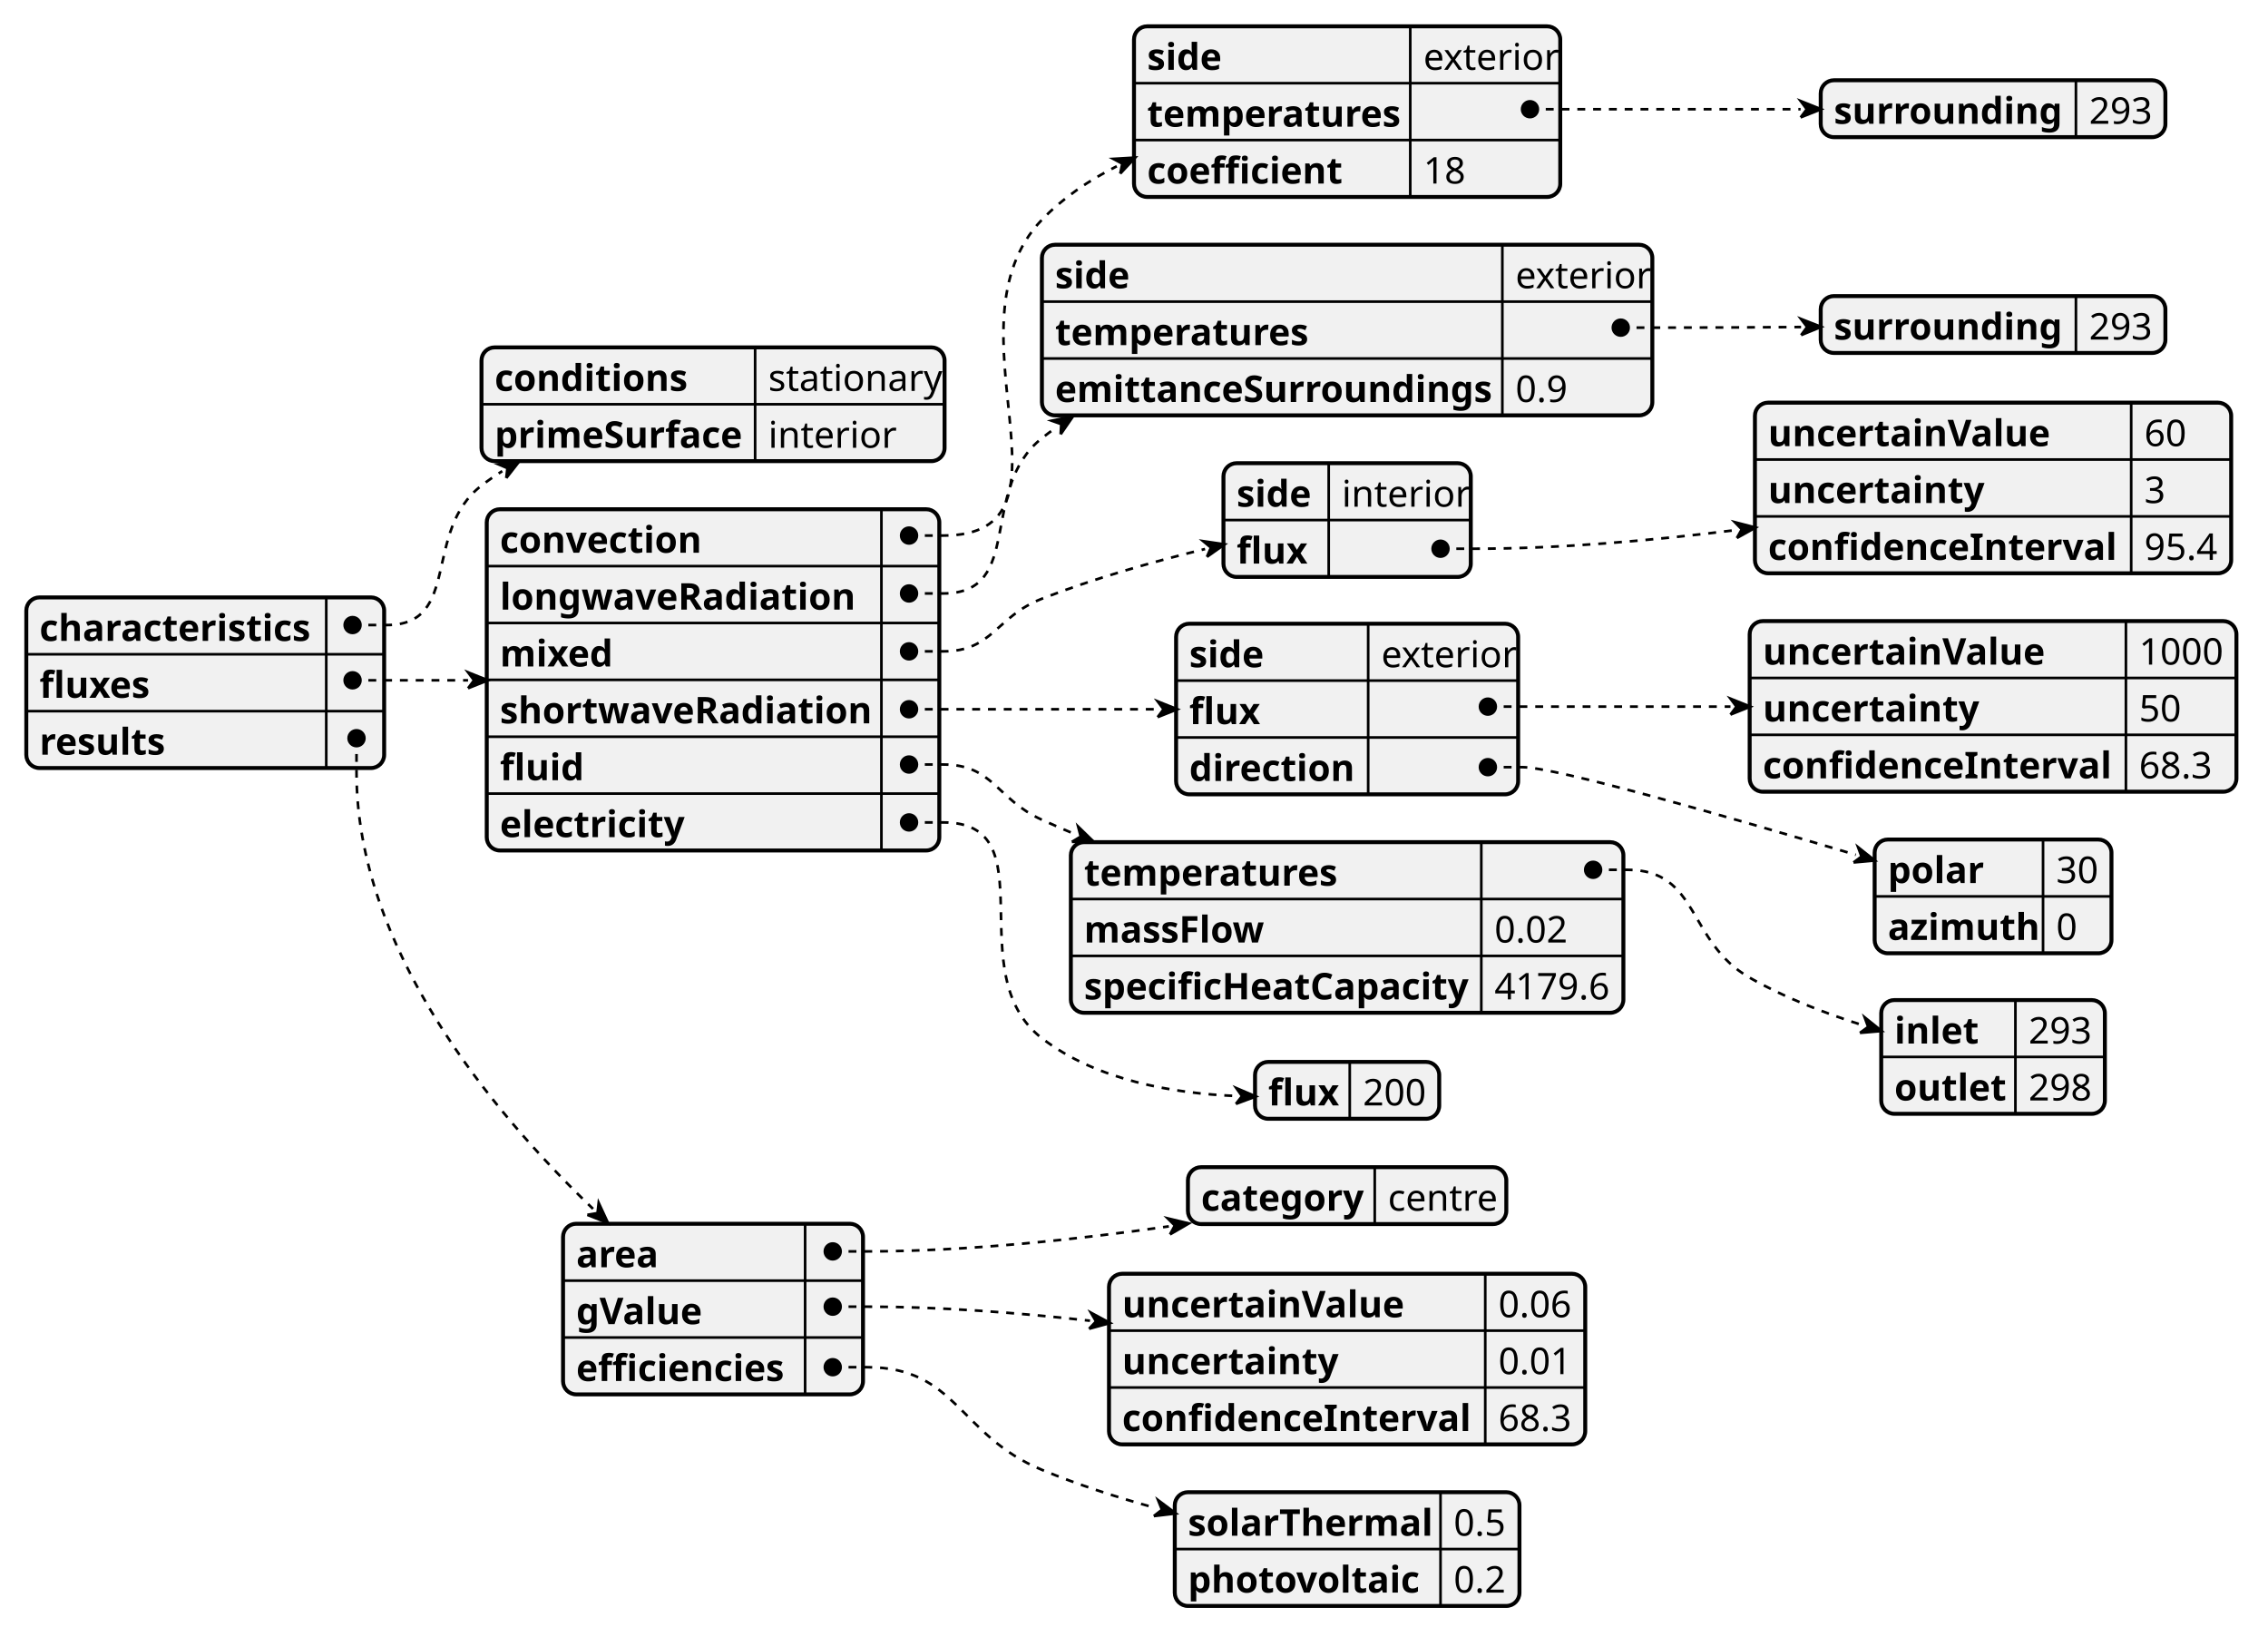
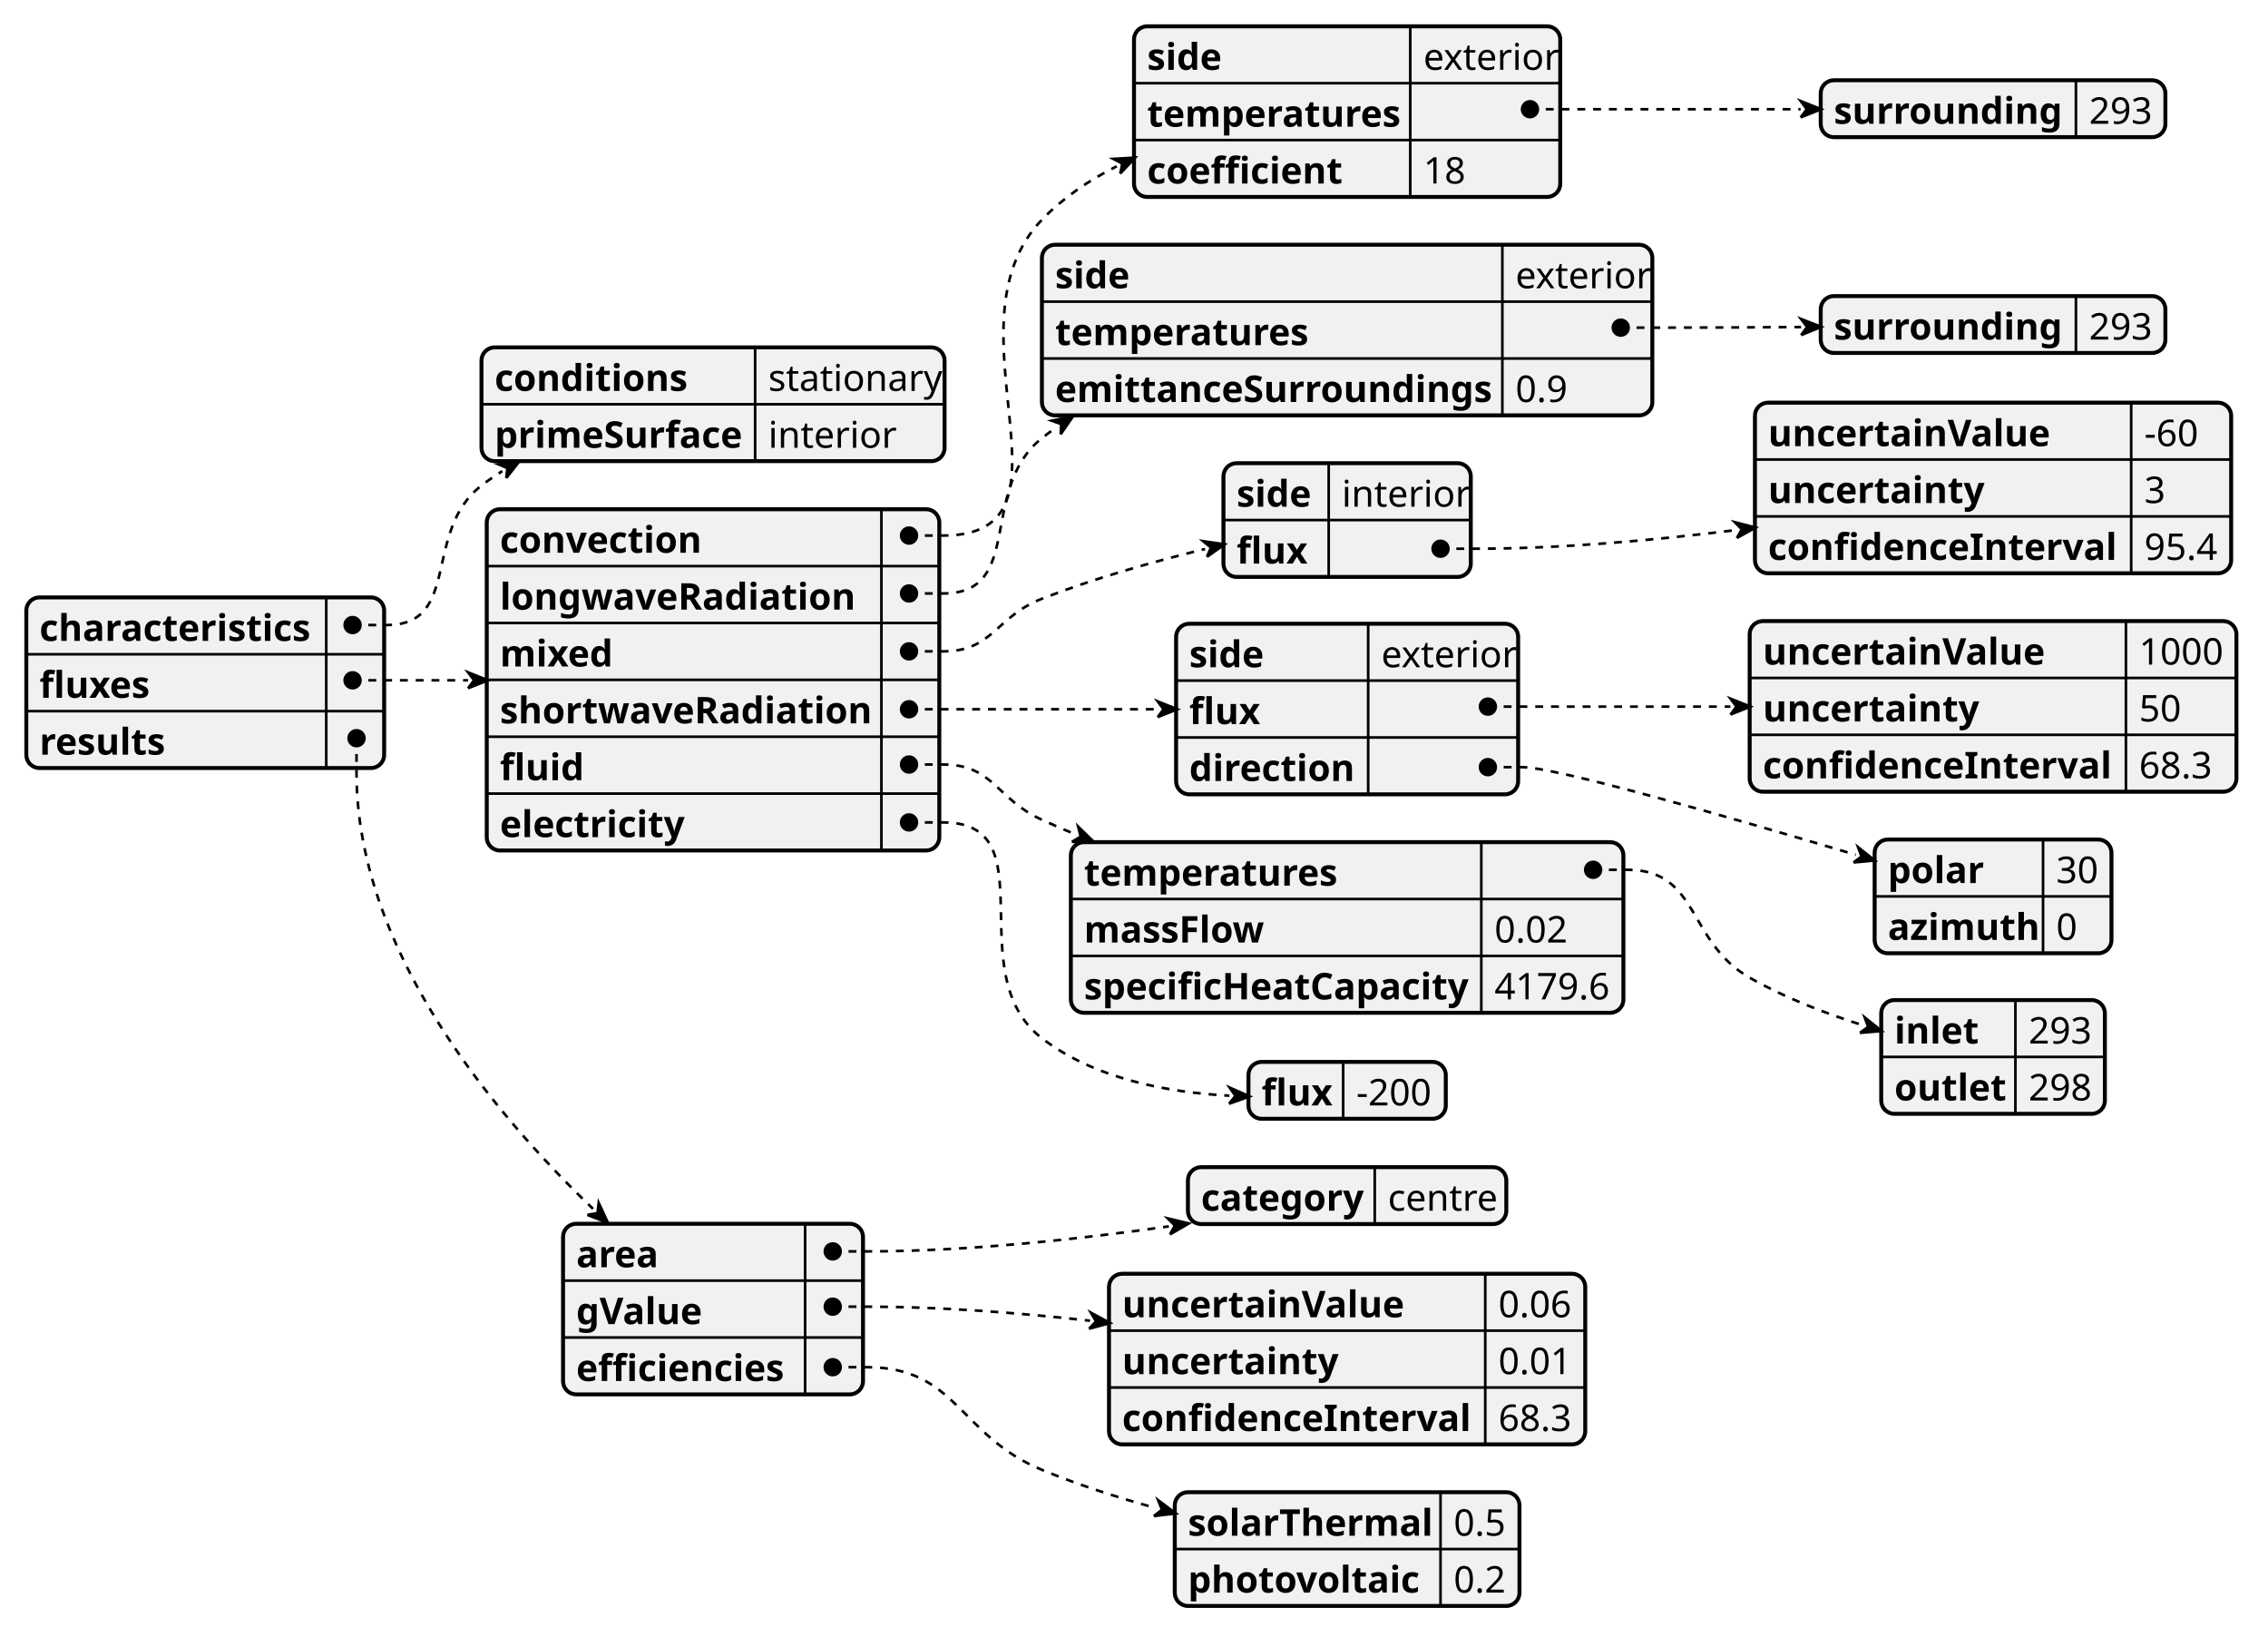
<svg xmlns="http://www.w3.org/2000/svg" contentStyleType="text/css" height="622px" preserveAspectRatio="none" style="width:862px;height:622px;background:#FFFFFF;" version="1.1" viewBox="0 0 862 622" width="862px" zoomAndPan="magnify">
  <defs />
  <g>
    <rect fill="#F1F1F1" height="64.828" rx="5" ry="5" style="stroke:#F1F1F1;stroke-width:1.5;" width="136" x="10" y="227" />
    <text fill="#000000" font-family="sans-serif" font-size="14" font-weight="bold" lengthAdjust="spacing" textLength="104" x="15" y="243.533">characteristics</text>
    <text fill="#000000" font-family="sans-serif" font-size="14" lengthAdjust="spacing" textLength="12" x="129" y="243.533">   </text>
    <line style="stroke:#000000;stroke-width:1.0;" x1="124" x2="124" y1="227" y2="248.609" />
    <line style="stroke:#000000;stroke-width:1.0;" x1="10" x2="146" y1="248.609" y2="248.609" />
    <text fill="#000000" font-family="sans-serif" font-size="14" font-weight="bold" lengthAdjust="spacing" textLength="43" x="15" y="265.143">fluxes</text>
    <text fill="#000000" font-family="sans-serif" font-size="14" lengthAdjust="spacing" textLength="12" x="129" y="265.143">   </text>
    <line style="stroke:#000000;stroke-width:1.0;" x1="124" x2="124" y1="248.609" y2="270.219" />
    <line style="stroke:#000000;stroke-width:1.0;" x1="10" x2="146" y1="270.219" y2="270.219" />
    <text fill="#000000" font-family="sans-serif" font-size="14" font-weight="bold" lengthAdjust="spacing" textLength="49" x="15" y="286.752">results</text>
    <text fill="#000000" font-family="sans-serif" font-size="14" lengthAdjust="spacing" textLength="12" x="129" y="286.752">   </text>
    <line style="stroke:#000000;stroke-width:1.0;" x1="124" x2="124" y1="270.219" y2="291.828" />
    <rect fill="none" height="64.828" rx="5" ry="5" style="stroke:#000000;stroke-width:1.5;" width="136" x="10" y="227" />
    <rect fill="#F1F1F1" height="43.219" rx="5" ry="5" style="stroke:#F1F1F1;stroke-width:1.5;" width="176" x="183" y="132" />
    <text fill="#000000" font-family="sans-serif" font-size="14" font-weight="bold" lengthAdjust="spacing" textLength="74" x="188" y="148.533">conditions</text>
    <text fill="#000000" font-family="sans-serif" font-size="14" lengthAdjust="spacing" textLength="62" x="292" y="148.533">stationary</text>
    <line style="stroke:#000000;stroke-width:1.0;" x1="287" x2="287" y1="132" y2="153.609" />
    <line style="stroke:#000000;stroke-width:1.0;" x1="183" x2="359" y1="153.609" y2="153.609" />
    <text fill="#000000" font-family="sans-serif" font-size="14" font-weight="bold" lengthAdjust="spacing" textLength="94" x="188" y="170.143">primeSurface</text>
    <text fill="#000000" font-family="sans-serif" font-size="14" lengthAdjust="spacing" textLength="44" x="292" y="170.143">interior</text>
    <line style="stroke:#000000;stroke-width:1.0;" x1="287" x2="287" y1="153.609" y2="175.219" />
    <rect fill="none" height="43.219" rx="5" ry="5" style="stroke:#000000;stroke-width:1.5;" width="176" x="183" y="132" />
    <rect fill="#F1F1F1" height="129.656" rx="5" ry="5" style="stroke:#F1F1F1;stroke-width:1.5;" width="172" x="185" y="193.5" />
    <text fill="#000000" font-family="sans-serif" font-size="14" font-weight="bold" lengthAdjust="spacing" textLength="79" x="190" y="210.033">convection</text>
    <text fill="#000000" font-family="sans-serif" font-size="14" lengthAdjust="spacing" textLength="12" x="340" y="210.033">   </text>
    <line style="stroke:#000000;stroke-width:1.0;" x1="335" x2="335" y1="193.5" y2="215.109" />
    <line style="stroke:#000000;stroke-width:1.0;" x1="185" x2="357" y1="215.109" y2="215.109" />
    <text fill="#000000" font-family="sans-serif" font-size="14" font-weight="bold" lengthAdjust="spacing" textLength="134" x="190" y="231.643">longwaveRadiation</text>
    <text fill="#000000" font-family="sans-serif" font-size="14" lengthAdjust="spacing" textLength="12" x="340" y="231.643">   </text>
    <line style="stroke:#000000;stroke-width:1.0;" x1="335" x2="335" y1="215.109" y2="236.719" />
    <line style="stroke:#000000;stroke-width:1.0;" x1="185" x2="357" y1="236.719" y2="236.719" />
    <text fill="#000000" font-family="sans-serif" font-size="14" font-weight="bold" lengthAdjust="spacing" textLength="42" x="190" y="253.252">mixed</text>
    <text fill="#000000" font-family="sans-serif" font-size="14" lengthAdjust="spacing" textLength="12" x="340" y="253.252">   </text>
    <line style="stroke:#000000;stroke-width:1.0;" x1="335" x2="335" y1="236.719" y2="258.328" />
    <line style="stroke:#000000;stroke-width:1.0;" x1="185" x2="357" y1="258.328" y2="258.328" />
    <text fill="#000000" font-family="sans-serif" font-size="14" font-weight="bold" lengthAdjust="spacing" textLength="140" x="190" y="274.861">shortwaveRadiation</text>
    <text fill="#000000" font-family="sans-serif" font-size="14" lengthAdjust="spacing" textLength="12" x="340" y="274.861">   </text>
    <line style="stroke:#000000;stroke-width:1.0;" x1="335" x2="335" y1="258.328" y2="279.938" />
    <line style="stroke:#000000;stroke-width:1.0;" x1="185" x2="357" y1="279.938" y2="279.938" />
    <text fill="#000000" font-family="sans-serif" font-size="14" font-weight="bold" lengthAdjust="spacing" textLength="31" x="190" y="296.471">fluid</text>
    <text fill="#000000" font-family="sans-serif" font-size="14" lengthAdjust="spacing" textLength="12" x="340" y="296.471">   </text>
    <line style="stroke:#000000;stroke-width:1.0;" x1="335" x2="335" y1="279.938" y2="301.547" />
    <line style="stroke:#000000;stroke-width:1.0;" x1="185" x2="357" y1="301.547" y2="301.547" />
    <text fill="#000000" font-family="sans-serif" font-size="14" font-weight="bold" lengthAdjust="spacing" textLength="69" x="190" y="318.08">electricity</text>
    <text fill="#000000" font-family="sans-serif" font-size="14" lengthAdjust="spacing" textLength="12" x="340" y="318.08">   </text>
    <line style="stroke:#000000;stroke-width:1.0;" x1="335" x2="335" y1="301.547" y2="323.156" />
    <rect fill="none" height="129.656" rx="5" ry="5" style="stroke:#000000;stroke-width:1.5;" width="172" x="185" y="193.5" />
    <rect fill="#F1F1F1" height="64.828" rx="5" ry="5" style="stroke:#F1F1F1;stroke-width:1.5;" width="162" x="431" y="10" />
    <text fill="#000000" font-family="sans-serif" font-size="14" font-weight="bold" lengthAdjust="spacing" textLength="30" x="436" y="26.533">side</text>
    <text fill="#000000" font-family="sans-serif" font-size="14" lengthAdjust="spacing" textLength="47" x="541" y="26.533">exterior</text>
    <line style="stroke:#000000;stroke-width:1.0;" x1="536" x2="536" y1="10" y2="31.609" />
    <line style="stroke:#000000;stroke-width:1.0;" x1="431" x2="593" y1="31.609" y2="31.609" />
    <text fill="#000000" font-family="sans-serif" font-size="14" font-weight="bold" lengthAdjust="spacing" textLength="95" x="436" y="48.143">temperatures</text>
    <text fill="#000000" font-family="sans-serif" font-size="14" lengthAdjust="spacing" textLength="12" x="541" y="48.143">   </text>
    <line style="stroke:#000000;stroke-width:1.0;" x1="536" x2="536" y1="31.609" y2="53.219" />
    <line style="stroke:#000000;stroke-width:1.0;" x1="431" x2="593" y1="53.219" y2="53.219" />
    <text fill="#000000" font-family="sans-serif" font-size="14" font-weight="bold" lengthAdjust="spacing" textLength="75" x="436" y="69.752">coefficient</text>
    <text fill="#000000" font-family="sans-serif" font-size="14" lengthAdjust="spacing" textLength="16" x="541" y="69.752">18</text>
    <line style="stroke:#000000;stroke-width:1.0;" x1="536" x2="536" y1="53.219" y2="74.828" />
    <rect fill="none" height="64.828" rx="5" ry="5" style="stroke:#000000;stroke-width:1.5;" width="162" x="431" y="10" />
    <rect fill="#F1F1F1" height="21.609" rx="5" ry="5" style="stroke:#F1F1F1;stroke-width:1.5;" width="131" x="692" y="30.5" />
    <text fill="#000000" font-family="sans-serif" font-size="14" font-weight="bold" lengthAdjust="spacing" textLength="87" x="697" y="47.033">surrounding</text>
    <text fill="#000000" font-family="sans-serif" font-size="14" lengthAdjust="spacing" textLength="24" x="794" y="47.033">293</text>
    <line style="stroke:#000000;stroke-width:1.0;" x1="789" x2="789" y1="30.5" y2="52.109" />
    <rect fill="none" height="21.609" rx="5" ry="5" style="stroke:#000000;stroke-width:1.5;" width="131" x="692" y="30.5" />
    <rect fill="#F1F1F1" height="64.828" rx="5" ry="5" style="stroke:#F1F1F1;stroke-width:1.5;" width="232" x="396" y="93" />
    <text fill="#000000" font-family="sans-serif" font-size="14" font-weight="bold" lengthAdjust="spacing" textLength="30" x="401" y="109.533">side</text>
    <text fill="#000000" font-family="sans-serif" font-size="14" lengthAdjust="spacing" textLength="47" x="576" y="109.533">exterior</text>
    <line style="stroke:#000000;stroke-width:1.0;" x1="571" x2="571" y1="93" y2="114.609" />
    <line style="stroke:#000000;stroke-width:1.0;" x1="396" x2="628" y1="114.609" y2="114.609" />
    <text fill="#000000" font-family="sans-serif" font-size="14" font-weight="bold" lengthAdjust="spacing" textLength="95" x="401" y="131.143">temperatures</text>
    <text fill="#000000" font-family="sans-serif" font-size="14" lengthAdjust="spacing" textLength="12" x="576" y="131.143">   </text>
    <line style="stroke:#000000;stroke-width:1.0;" x1="571" x2="571" y1="114.609" y2="136.219" />
    <line style="stroke:#000000;stroke-width:1.0;" x1="396" x2="628" y1="136.219" y2="136.219" />
    <text fill="#000000" font-family="sans-serif" font-size="14" font-weight="bold" lengthAdjust="spacing" textLength="165" x="401" y="152.752">emittanceSurroundings</text>
    <text fill="#000000" font-family="sans-serif" font-size="14" lengthAdjust="spacing" textLength="20" x="576" y="152.752">0.9</text>
    <line style="stroke:#000000;stroke-width:1.0;" x1="571" x2="571" y1="136.219" y2="157.828" />
    <rect fill="none" height="64.828" rx="5" ry="5" style="stroke:#000000;stroke-width:1.5;" width="232" x="396" y="93" />
    <rect fill="#F1F1F1" height="21.609" rx="5" ry="5" style="stroke:#F1F1F1;stroke-width:1.5;" width="131" x="692" y="112.5" />
    <text fill="#000000" font-family="sans-serif" font-size="14" font-weight="bold" lengthAdjust="spacing" textLength="87" x="697" y="129.033">surrounding</text>
    <text fill="#000000" font-family="sans-serif" font-size="14" lengthAdjust="spacing" textLength="24" x="794" y="129.033">293</text>
    <line style="stroke:#000000;stroke-width:1.0;" x1="789" x2="789" y1="112.5" y2="134.109" />
    <rect fill="none" height="21.609" rx="5" ry="5" style="stroke:#000000;stroke-width:1.5;" width="131" x="692" y="112.5" />
    <rect fill="#F1F1F1" height="43.219" rx="5" ry="5" style="stroke:#F1F1F1;stroke-width:1.5;" width="94" x="465" y="176" />
    <text fill="#000000" font-family="sans-serif" font-size="14" font-weight="bold" lengthAdjust="spacing" textLength="30" x="470" y="192.533">side</text>
    <text fill="#000000" font-family="sans-serif" font-size="14" lengthAdjust="spacing" textLength="44" x="510" y="192.533">interior</text>
    <line style="stroke:#000000;stroke-width:1.0;" x1="505" x2="505" y1="176" y2="197.609" />
    <line style="stroke:#000000;stroke-width:1.0;" x1="465" x2="559" y1="197.609" y2="197.609" />
    <text fill="#000000" font-family="sans-serif" font-size="14" font-weight="bold" lengthAdjust="spacing" textLength="26" x="470" y="214.143">flux</text>
    <text fill="#000000" font-family="sans-serif" font-size="14" lengthAdjust="spacing" textLength="12" x="510" y="214.143">   </text>
    <line style="stroke:#000000;stroke-width:1.0;" x1="505" x2="505" y1="197.609" y2="219.219" />
    <rect fill="none" height="43.219" rx="5" ry="5" style="stroke:#000000;stroke-width:1.5;" width="94" x="465" y="176" />
    <rect fill="#F1F1F1" height="64.828" rx="5" ry="5" style="stroke:#F1F1F1;stroke-width:1.5;" width="181" x="667" y="153" />
    <text fill="#000000" font-family="sans-serif" font-size="14" font-weight="bold" lengthAdjust="spacing" textLength="106" x="672" y="169.533">uncertainValue</text>
-     <text fill="#000000" font-family="sans-serif" font-size="14" lengthAdjust="spacing" textLength="16" x="815" y="169.533">60</text>
+     <text fill="#000000" font-family="sans-serif" font-size="14" lengthAdjust="spacing" textLength="21" x="815" y="169.533">-60</text>
    <line style="stroke:#000000;stroke-width:1.0;" x1="810" x2="810" y1="153" y2="174.609" />
    <line style="stroke:#000000;stroke-width:1.0;" x1="667" x2="848" y1="174.609" y2="174.609" />
    <text fill="#000000" font-family="sans-serif" font-size="14" font-weight="bold" lengthAdjust="spacing" textLength="79" x="672" y="191.143">uncertainty</text>
    <text fill="#000000" font-family="sans-serif" font-size="14" lengthAdjust="spacing" textLength="8" x="815" y="191.143">3</text>
    <line style="stroke:#000000;stroke-width:1.0;" x1="810" x2="810" y1="174.609" y2="196.219" />
    <line style="stroke:#000000;stroke-width:1.0;" x1="667" x2="848" y1="196.219" y2="196.219" />
    <text fill="#000000" font-family="sans-serif" font-size="14" font-weight="bold" lengthAdjust="spacing" textLength="133" x="672" y="212.752">confidenceInterval</text>
    <text fill="#000000" font-family="sans-serif" font-size="14" lengthAdjust="spacing" textLength="28" x="815" y="212.752">95.4</text>
    <line style="stroke:#000000;stroke-width:1.0;" x1="810" x2="810" y1="196.219" y2="217.828" />
    <rect fill="none" height="64.828" rx="5" ry="5" style="stroke:#000000;stroke-width:1.5;" width="181" x="667" y="153" />
    <rect fill="#F1F1F1" height="64.828" rx="5" ry="5" style="stroke:#F1F1F1;stroke-width:1.5;" width="130" x="447" y="237" />
    <text fill="#000000" font-family="sans-serif" font-size="14" font-weight="bold" lengthAdjust="spacing" textLength="30" x="452" y="253.533">side</text>
    <text fill="#000000" font-family="sans-serif" font-size="14" lengthAdjust="spacing" textLength="47" x="525" y="253.533">exterior</text>
    <line style="stroke:#000000;stroke-width:1.0;" x1="520" x2="520" y1="237" y2="258.609" />
    <line style="stroke:#000000;stroke-width:1.0;" x1="447" x2="577" y1="258.609" y2="258.609" />
    <text fill="#000000" font-family="sans-serif" font-size="14" font-weight="bold" lengthAdjust="spacing" textLength="26" x="452" y="275.143">flux</text>
    <text fill="#000000" font-family="sans-serif" font-size="14" lengthAdjust="spacing" textLength="12" x="525" y="275.143">   </text>
    <line style="stroke:#000000;stroke-width:1.0;" x1="520" x2="520" y1="258.609" y2="280.219" />
    <line style="stroke:#000000;stroke-width:1.0;" x1="447" x2="577" y1="280.219" y2="280.219" />
    <text fill="#000000" font-family="sans-serif" font-size="14" font-weight="bold" lengthAdjust="spacing" textLength="63" x="452" y="296.752">direction</text>
    <text fill="#000000" font-family="sans-serif" font-size="14" lengthAdjust="spacing" textLength="12" x="525" y="296.752">   </text>
    <line style="stroke:#000000;stroke-width:1.0;" x1="520" x2="520" y1="280.219" y2="301.828" />
    <rect fill="none" height="64.828" rx="5" ry="5" style="stroke:#000000;stroke-width:1.5;" width="130" x="447" y="237" />
    <rect fill="#F1F1F1" height="64.828" rx="5" ry="5" style="stroke:#F1F1F1;stroke-width:1.5;" width="185" x="665" y="236" />
    <text fill="#000000" font-family="sans-serif" font-size="14" font-weight="bold" lengthAdjust="spacing" textLength="106" x="670" y="252.533">uncertainValue</text>
    <text fill="#000000" font-family="sans-serif" font-size="14" lengthAdjust="spacing" textLength="32" x="813" y="252.533">1000</text>
    <line style="stroke:#000000;stroke-width:1.0;" x1="808" x2="808" y1="236" y2="257.609" />
    <line style="stroke:#000000;stroke-width:1.0;" x1="665" x2="850" y1="257.609" y2="257.609" />
    <text fill="#000000" font-family="sans-serif" font-size="14" font-weight="bold" lengthAdjust="spacing" textLength="79" x="670" y="274.143">uncertainty</text>
    <text fill="#000000" font-family="sans-serif" font-size="14" lengthAdjust="spacing" textLength="16" x="813" y="274.143">50</text>
    <line style="stroke:#000000;stroke-width:1.0;" x1="808" x2="808" y1="257.609" y2="279.219" />
    <line style="stroke:#000000;stroke-width:1.0;" x1="665" x2="850" y1="279.219" y2="279.219" />
    <text fill="#000000" font-family="sans-serif" font-size="14" font-weight="bold" lengthAdjust="spacing" textLength="133" x="670" y="295.752">confidenceInterval</text>
    <text fill="#000000" font-family="sans-serif" font-size="14" lengthAdjust="spacing" textLength="28" x="813" y="295.752">68.3</text>
    <line style="stroke:#000000;stroke-width:1.0;" x1="808" x2="808" y1="279.219" y2="300.828" />
    <rect fill="none" height="64.828" rx="5" ry="5" style="stroke:#000000;stroke-width:1.5;" width="185" x="665" y="236" />
    <rect fill="#F1F1F1" height="43.219" rx="5" ry="5" style="stroke:#F1F1F1;stroke-width:1.5;" width="90" x="712.5" y="319" />
    <text fill="#000000" font-family="sans-serif" font-size="14" font-weight="bold" lengthAdjust="spacing" textLength="36" x="717.5" y="335.533">polar</text>
    <text fill="#000000" font-family="sans-serif" font-size="14" lengthAdjust="spacing" textLength="16" x="781.5" y="335.533">30</text>
    <line style="stroke:#000000;stroke-width:1.0;" x1="776.5" x2="776.5" y1="319" y2="340.609" />
    <line style="stroke:#000000;stroke-width:1.0;" x1="712.5" x2="802.5" y1="340.609" y2="340.609" />
    <text fill="#000000" font-family="sans-serif" font-size="14" font-weight="bold" lengthAdjust="spacing" textLength="54" x="717.5" y="357.143">azimuth</text>
    <text fill="#000000" font-family="sans-serif" font-size="14" lengthAdjust="spacing" textLength="8" x="781.5" y="357.143">0</text>
    <line style="stroke:#000000;stroke-width:1.0;" x1="776.5" x2="776.5" y1="340.609" y2="362.219" />
    <rect fill="none" height="43.219" rx="5" ry="5" style="stroke:#000000;stroke-width:1.5;" width="90" x="712.5" y="319" />
    <rect fill="#F1F1F1" height="64.828" rx="5" ry="5" style="stroke:#F1F1F1;stroke-width:1.5;" width="210" x="407" y="320" />
    <text fill="#000000" font-family="sans-serif" font-size="14" font-weight="bold" lengthAdjust="spacing" textLength="95" x="412" y="336.533">temperatures</text>
    <text fill="#000000" font-family="sans-serif" font-size="14" lengthAdjust="spacing" textLength="12" x="568" y="336.533">   </text>
    <line style="stroke:#000000;stroke-width:1.0;" x1="563" x2="563" y1="320" y2="341.609" />
    <line style="stroke:#000000;stroke-width:1.0;" x1="407" x2="617" y1="341.609" y2="341.609" />
    <text fill="#000000" font-family="sans-serif" font-size="14" font-weight="bold" lengthAdjust="spacing" textLength="69" x="412" y="358.143">massFlow</text>
    <text fill="#000000" font-family="sans-serif" font-size="14" lengthAdjust="spacing" textLength="28" x="568" y="358.143">0.02</text>
    <line style="stroke:#000000;stroke-width:1.0;" x1="563" x2="563" y1="341.609" y2="363.219" />
    <line style="stroke:#000000;stroke-width:1.0;" x1="407" x2="617" y1="363.219" y2="363.219" />
    <text fill="#000000" font-family="sans-serif" font-size="14" font-weight="bold" lengthAdjust="spacing" textLength="146" x="412" y="379.752">specificHeatCapacity</text>
    <text fill="#000000" font-family="sans-serif" font-size="14" lengthAdjust="spacing" textLength="44" x="568" y="379.752">4179.6</text>
    <line style="stroke:#000000;stroke-width:1.0;" x1="563" x2="563" y1="363.219" y2="384.828" />
    <rect fill="none" height="64.828" rx="5" ry="5" style="stroke:#000000;stroke-width:1.5;" width="210" x="407" y="320" />
    <rect fill="#F1F1F1" height="43.219" rx="5" ry="5" style="stroke:#F1F1F1;stroke-width:1.5;" width="85" x="715" y="380" />
    <text fill="#000000" font-family="sans-serif" font-size="14" font-weight="bold" lengthAdjust="spacing" textLength="31" x="720" y="396.533">inlet</text>
    <text fill="#000000" font-family="sans-serif" font-size="14" lengthAdjust="spacing" textLength="24" x="771" y="396.533">293</text>
    <line style="stroke:#000000;stroke-width:1.0;" x1="766" x2="766" y1="380" y2="401.609" />
    <line style="stroke:#000000;stroke-width:1.0;" x1="715" x2="800" y1="401.609" y2="401.609" />
    <text fill="#000000" font-family="sans-serif" font-size="14" font-weight="bold" lengthAdjust="spacing" textLength="41" x="720" y="418.143">outlet</text>
    <text fill="#000000" font-family="sans-serif" font-size="14" lengthAdjust="spacing" textLength="24" x="771" y="418.143">298</text>
    <line style="stroke:#000000;stroke-width:1.0;" x1="766" x2="766" y1="401.609" y2="423.219" />
    <rect fill="none" height="43.219" rx="5" ry="5" style="stroke:#000000;stroke-width:1.5;" width="85" x="715" y="380" />
-     <rect fill="#F1F1F1" height="21.609" rx="5" ry="5" style="stroke:#F1F1F1;stroke-width:1.5;" width="70" x="477" y="403.5" />
-     <text fill="#000000" font-family="sans-serif" font-size="14" font-weight="bold" lengthAdjust="spacing" textLength="26" x="482" y="420.033">flux</text>
-     <text fill="#000000" font-family="sans-serif" font-size="14" lengthAdjust="spacing" textLength="24" x="518" y="420.033">200</text>
-     <line style="stroke:#000000;stroke-width:1.0;" x1="513" x2="513" y1="403.5" y2="425.109" />
-     <rect fill="none" height="21.609" rx="5" ry="5" style="stroke:#000000;stroke-width:1.5;" width="70" x="477" y="403.5" />
+     <rect fill="#F1F1F1" height="21.609" rx="5" ry="5" style="stroke:#F1F1F1;stroke-width:1.5;" width="75" x="474.5" y="403.5" />
+     <text fill="#000000" font-family="sans-serif" font-size="14" font-weight="bold" lengthAdjust="spacing" textLength="26" x="479.5" y="420.033">flux</text>
+     <text fill="#000000" font-family="sans-serif" font-size="14" lengthAdjust="spacing" textLength="29" x="515.5" y="420.033">-200</text>
+     <line style="stroke:#000000;stroke-width:1.0;" x1="510.5" x2="510.5" y1="403.5" y2="425.109" />
+     <rect fill="none" height="21.609" rx="5" ry="5" style="stroke:#000000;stroke-width:1.5;" width="75" x="474.5" y="403.5" />
    <rect fill="#F1F1F1" height="64.828" rx="5" ry="5" style="stroke:#F1F1F1;stroke-width:1.5;" width="114" x="214" y="465" />
    <text fill="#000000" font-family="sans-serif" font-size="14" font-weight="bold" lengthAdjust="spacing" textLength="31" x="219" y="481.533">area</text>
    <text fill="#000000" font-family="sans-serif" font-size="14" lengthAdjust="spacing" textLength="12" x="311" y="481.533">   </text>
    <line style="stroke:#000000;stroke-width:1.0;" x1="306" x2="306" y1="465" y2="486.609" />
    <line style="stroke:#000000;stroke-width:1.0;" x1="214" x2="328" y1="486.609" y2="486.609" />
    <text fill="#000000" font-family="sans-serif" font-size="14" font-weight="bold" lengthAdjust="spacing" textLength="48" x="219" y="503.143">gValue</text>
    <text fill="#000000" font-family="sans-serif" font-size="14" lengthAdjust="spacing" textLength="12" x="311" y="503.143">   </text>
    <line style="stroke:#000000;stroke-width:1.0;" x1="306" x2="306" y1="486.609" y2="508.219" />
    <line style="stroke:#000000;stroke-width:1.0;" x1="214" x2="328" y1="508.219" y2="508.219" />
    <text fill="#000000" font-family="sans-serif" font-size="14" font-weight="bold" lengthAdjust="spacing" textLength="82" x="219" y="524.752">efficiencies</text>
    <text fill="#000000" font-family="sans-serif" font-size="14" lengthAdjust="spacing" textLength="12" x="311" y="524.752">   </text>
    <line style="stroke:#000000;stroke-width:1.0;" x1="306" x2="306" y1="508.219" y2="529.828" />
    <rect fill="none" height="64.828" rx="5" ry="5" style="stroke:#000000;stroke-width:1.5;" width="114" x="214" y="465" />
    <rect fill="#F1F1F1" height="21.609" rx="5" ry="5" style="stroke:#F1F1F1;stroke-width:1.5;" width="121" x="451.5" y="443.5" />
    <text fill="#000000" font-family="sans-serif" font-size="14" font-weight="bold" lengthAdjust="spacing" textLength="61" x="456.5" y="460.033">category</text>
    <text fill="#000000" font-family="sans-serif" font-size="14" lengthAdjust="spacing" textLength="40" x="527.5" y="460.033">centre</text>
    <line style="stroke:#000000;stroke-width:1.0;" x1="522.5" x2="522.5" y1="443.5" y2="465.109" />
    <rect fill="none" height="21.609" rx="5" ry="5" style="stroke:#000000;stroke-width:1.5;" width="121" x="451.5" y="443.5" />
    <rect fill="#F1F1F1" height="64.828" rx="5" ry="5" style="stroke:#F1F1F1;stroke-width:1.5;" width="181" x="421.5" y="484" />
    <text fill="#000000" font-family="sans-serif" font-size="14" font-weight="bold" lengthAdjust="spacing" textLength="106" x="426.5" y="500.533">uncertainValue</text>
    <text fill="#000000" font-family="sans-serif" font-size="14" lengthAdjust="spacing" textLength="28" x="569.5" y="500.533">0.06</text>
    <line style="stroke:#000000;stroke-width:1.0;" x1="564.5" x2="564.5" y1="484" y2="505.609" />
    <line style="stroke:#000000;stroke-width:1.0;" x1="421.5" x2="602.5" y1="505.609" y2="505.609" />
    <text fill="#000000" font-family="sans-serif" font-size="14" font-weight="bold" lengthAdjust="spacing" textLength="79" x="426.5" y="522.143">uncertainty</text>
    <text fill="#000000" font-family="sans-serif" font-size="14" lengthAdjust="spacing" textLength="28" x="569.5" y="522.143">0.01</text>
    <line style="stroke:#000000;stroke-width:1.0;" x1="564.5" x2="564.5" y1="505.609" y2="527.219" />
    <line style="stroke:#000000;stroke-width:1.0;" x1="421.5" x2="602.5" y1="527.219" y2="527.219" />
    <text fill="#000000" font-family="sans-serif" font-size="14" font-weight="bold" lengthAdjust="spacing" textLength="133" x="426.5" y="543.752">confidenceInterval</text>
    <text fill="#000000" font-family="sans-serif" font-size="14" lengthAdjust="spacing" textLength="28" x="569.5" y="543.752">68.3</text>
    <line style="stroke:#000000;stroke-width:1.0;" x1="564.5" x2="564.5" y1="527.219" y2="548.828" />
    <rect fill="none" height="64.828" rx="5" ry="5" style="stroke:#000000;stroke-width:1.5;" width="181" x="421.5" y="484" />
    <rect fill="#F1F1F1" height="43.219" rx="5" ry="5" style="stroke:#F1F1F1;stroke-width:1.5;" width="131" x="446.5" y="567" />
    <text fill="#000000" font-family="sans-serif" font-size="14" font-weight="bold" lengthAdjust="spacing" textLength="91" x="451.5" y="583.533">solarThermal</text>
    <text fill="#000000" font-family="sans-serif" font-size="14" lengthAdjust="spacing" textLength="20" x="552.5" y="583.533">0.5</text>
    <line style="stroke:#000000;stroke-width:1.0;" x1="547.5" x2="547.5" y1="567" y2="588.609" />
    <line style="stroke:#000000;stroke-width:1.0;" x1="446.5" x2="577.5" y1="588.609" y2="588.609" />
    <text fill="#000000" font-family="sans-serif" font-size="14" font-weight="bold" lengthAdjust="spacing" textLength="88" x="451.5" y="605.143">photovoltaic</text>
    <text fill="#000000" font-family="sans-serif" font-size="14" lengthAdjust="spacing" textLength="20" x="552.5" y="605.143">0.2</text>
    <line style="stroke:#000000;stroke-width:1.0;" x1="547.5" x2="547.5" y1="588.609" y2="610.219" />
    <rect fill="none" height="43.219" rx="5" ry="5" style="stroke:#000000;stroke-width:1.5;" width="131" x="446.5" y="567" />
    <path d="M134,237.5 L147,237.5 C175.476,237.5 160.458,201.898 183,184.5 C185.512,182.561 188.155,180.738 190.894,179.023 " fill="none" style="stroke:#000000;stroke-width:1.0;stroke-dasharray:3.0,3.0;" />
    <path d="M192.417,181.642 L192.858,177.88 L189.371,176.403 L197.443,175.215 L192.417,181.642 " fill="#000000" style="stroke:#000000;stroke-width:1.0;" />
    <ellipse cx="134" cy="237.5" fill="#000000" rx="3" ry="3" style="stroke:#000000;stroke-width:1.0;" />
    <path d="M581.5,41.5 L594.5,41.5 C623.898,41.5 656.287,41.5 684.361,41.5 " fill="none" style="stroke:#000000;stroke-width:1.0;stroke-dasharray:3.0,3.0;" />
    <path d="M684.361,44.619 L686.701,41.5 L684.361,38.381 L692.159,41.5 L684.361,44.619 " fill="#000000" style="stroke:#000000;stroke-width:1.0;" />
    <ellipse cx="581.5" cy="41.5" fill="#000000" rx="3" ry="3" style="stroke:#000000;stroke-width:1.0;" />
    <path d="M345.5,203.5 L358.5,203.5 C414.377,203.5 357.251,123.759 396,83.5 C404.049,75.137 413.913,68.477 424.451,63.173 " fill="none" style="stroke:#000000;stroke-width:1.0;stroke-dasharray:3.0,3.0;" />
    <path d="M425.769,65.977 L426.555,62.184 L423.134,60.368 L431.462,59.879 L425.769,65.977 " fill="#000000" style="stroke:#000000;stroke-width:1.0;" />
    <ellipse cx="345.5" cy="203.5" fill="#000000" rx="3" ry="3" style="stroke:#000000;stroke-width:1.0;" />
    <path d="M616,124.5 L629,124.5 C646.987,124.5 666.395,124.4 684.527,124.263 " fill="none" style="stroke:#000000;stroke-width:1.0;stroke-dasharray:3.0,3.0;" />
    <path d="M684.552,127.337 L686.833,124.245 L684.503,121.189 L692.212,124.203 L684.552,127.337 " fill="#000000" style="stroke:#000000;stroke-width:1.0;" />
    <ellipse cx="616" cy="124.5" fill="#000000" rx="3" ry="3" style="stroke:#000000;stroke-width:1.0;" />
    <path d="M345.5,225.5 L358.5,225.5 C389.571,225.5 371.702,185.864 396,166.5 C397.755,165.101 399.562,163.748 401.412,162.44 " fill="none" style="stroke:#000000;stroke-width:1.0;stroke-dasharray:3.0,3.0;" />
    <path d="M403.125,165.021 L403.348,161.155 L399.7,159.859 L407.864,158.159 L403.125,165.021 " fill="#000000" style="stroke:#000000;stroke-width:1.0;" />
    <ellipse cx="345.5" cy="225.5" fill="#000000" rx="3" ry="3" style="stroke:#000000;stroke-width:1.0;" />
    <path d="M547.5,208.5 L560.5,208.5 C592.934,208.5 628.177,205.371 659.743,201.42 " fill="none" style="stroke:#000000;stroke-width:1.0;stroke-dasharray:3.0,3.0;" />
    <path d="M660.129,204.427 L661.998,201.131 L659.357,198.413 L667.261,200.456 L660.129,204.427 " fill="#000000" style="stroke:#000000;stroke-width:1.0;" />
    <ellipse cx="547.5" cy="208.5" fill="#000000" rx="3" ry="3" style="stroke:#000000;stroke-width:1.0;" />
    <path d="M345.5,247.5 L358.5,247.5 C377.389,247.5 378.403,234.366 396,227.5 C415.766,219.787 438.203,213.444 458.01,208.609 " fill="none" style="stroke:#000000;stroke-width:1.0;stroke-dasharray:3.0,3.0;" />
    <path d="M458.721,211.589 L460.245,208.075 L457.298,205.628 L465.461,206.83 L458.721,211.589 " fill="#000000" style="stroke:#000000;stroke-width:1.0;" />
    <ellipse cx="345.5" cy="247.5" fill="#000000" rx="3" ry="3" style="stroke:#000000;stroke-width:1.0;" />
    <path d="M565.5,268.5 L578.5,268.5 C604.167,268.5 631.91,268.5 657.699,268.5 " fill="none" style="stroke:#000000;stroke-width:1.0;stroke-dasharray:3.0,3.0;" />
    <path d="M657.699,271.53 L659.972,268.5 L657.699,265.47 L665.275,268.5 L657.699,271.53 " fill="#000000" style="stroke:#000000;stroke-width:1.0;" />
    <ellipse cx="565.5" cy="268.5" fill="#000000" rx="3" ry="3" style="stroke:#000000;stroke-width:1.0;" />
    <path d="M565.5,291.5 L578.5,291.5 C591.3,291.5 657.304,310.479 705.332,324.813 " fill="none" style="stroke:#000000;stroke-width:1.0;stroke-dasharray:3.0,3.0;" />
    <path d="M704.465,327.711 L707.505,325.464 L706.199,321.915 L712.576,326.981 L704.465,327.711 " fill="#000000" style="stroke:#000000;stroke-width:1.0;" />
    <ellipse cx="565.5" cy="291.5" fill="#000000" rx="3" ry="3" style="stroke:#000000;stroke-width:1.0;" />
    <path d="M345.5,269.5 L358.5,269.5 C385.094,269.5 414.287,269.5 439.98,269.5 " fill="none" style="stroke:#000000;stroke-width:1.0;stroke-dasharray:3.0,3.0;" />
    <path d="M439.98,272.5 L442.23,269.5 L439.98,266.5 L447.48,269.5 L439.98,272.5 " fill="#000000" style="stroke:#000000;stroke-width:1.0;" />
    <ellipse cx="345.5" cy="269.5" fill="#000000" rx="3" ry="3" style="stroke:#000000;stroke-width:1.0;" />
    <path d="M605.5,330.5 L618.5,330.5 C646.053,330.5 641.074,357.835 665,371.5 C678.168,379.021 693.488,384.968 707.806,389.516 " fill="none" style="stroke:#000000;stroke-width:1.0;stroke-dasharray:3.0,3.0;" />
    <path d="M706.905,392.467 L710.019,390.191 L708.706,386.564 L715.184,391.767 L706.905,392.467 " fill="#000000" style="stroke:#000000;stroke-width:1.0;" />
    <ellipse cx="605.5" cy="330.5" fill="#000000" rx="3" ry="3" style="stroke:#000000;stroke-width:1.0;" />
    <path d="M345.5,290.5 L358.5,290.5 C377.602,290.5 378.604,303.61 396,311.5 C400.097,313.358 404.304,315.189 408.577,316.984 " fill="none" style="stroke:#000000;stroke-width:1.0;stroke-dasharray:3.0,3.0;" />
    <path d="M407.382,319.881 L410.75,317.88 L409.771,314.087 L415.82,319.971 L407.382,319.881 " fill="#000000" style="stroke:#000000;stroke-width:1.0;" />
    <ellipse cx="345.5" cy="290.5" fill="#000000" rx="3" ry="3" style="stroke:#000000;stroke-width:1.0;" />
-     <path d="M345.5,312.5 L358.5,312.5 C398.575,312.5 364.26,370.035 396,394.5 C416.798,410.531 445.974,415.482 469.798,416.451 " fill="none" style="stroke:#000000;stroke-width:1.0;stroke-dasharray:3.0,3.0;" />
-     <path d="M469.724,419.463 L472.057,416.506 L469.871,413.439 L477.327,416.634 L469.724,419.463 " fill="#000000" style="stroke:#000000;stroke-width:1.0;" />
+     <path d="M345.5,312.5 L358.5,312.5 C398.575,312.5 364.26,370.035 396,394.5 C416.057,409.959 443.904,415.115 467.229,416.332 " fill="none" style="stroke:#000000;stroke-width:1.0;stroke-dasharray:3.0,3.0;" />
+     <path d="M467.121,419.419 L469.545,416.413 L467.338,413.244 L474.949,416.602 L467.121,419.419 " fill="#000000" style="stroke:#000000;stroke-width:1.0;" />
    <ellipse cx="345.5" cy="312.5" fill="#000000" rx="3" ry="3" style="stroke:#000000;stroke-width:1.0;" />
    <path d="M134,258.5 L147,258.5 C157.007,258.5 167.47,258.5 177.89,258.5 " fill="none" style="stroke:#000000;stroke-width:1.0;stroke-dasharray:3.0,3.0;" />
    <path d="M177.89,261.529 L180.162,258.5 L177.89,255.471 L185.463,258.5 L177.89,261.529 " fill="#000000" style="stroke:#000000;stroke-width:1.0;" />
    <ellipse cx="134" cy="258.5" fill="#000000" rx="3" ry="3" style="stroke:#000000;stroke-width:1.0;" />
    <path d="M316.5,475.5 L329.5,475.5 C367.646,475.5 409.994,470.891 444.236,465.992 " fill="none" style="stroke:#000000;stroke-width:1.0;stroke-dasharray:3.0,3.0;" />
    <path d="M444.682,469.042 L446.523,465.657 L443.79,462.942 L451.861,464.877 L444.682,469.042 " fill="#000000" style="stroke:#000000;stroke-width:1.0;" />
    <ellipse cx="316.5" cy="475.5" fill="#000000" rx="3" ry="3" style="stroke:#000000;stroke-width:1.0;" />
    <path d="M316.5,496.5 L329.5,496.5 C357.103,496.5 386.921,498.801 414.274,501.842 " fill="none" style="stroke:#000000;stroke-width:1.0;stroke-dasharray:3.0,3.0;" />
    <path d="M413.924,504.901 L416.568,502.105 L414.625,498.784 L421.92,502.719 L413.924,504.901 " fill="#000000" style="stroke:#000000;stroke-width:1.0;" />
    <ellipse cx="316.5" cy="496.5" fill="#000000" rx="3" ry="3" style="stroke:#000000;stroke-width:1.0;" />
    <path d="M316.5,519.5 L329.5,519.5 C363.763,519.5 364.339,545.402 396,558.5 C409.694,564.165 424.753,569.007 439.345,573.043 " fill="none" style="stroke:#000000;stroke-width:1.0;stroke-dasharray:3.0,3.0;" />
    <path d="M438.53,576.074 L441.618,573.654 L440.159,570.011 L446.923,575.08 L438.53,576.074 " fill="#000000" style="stroke:#000000;stroke-width:1.0;" />
    <ellipse cx="316.5" cy="519.5" fill="#000000" rx="3" ry="3" style="stroke:#000000;stroke-width:1.0;" />
    <path d="M135.5,280.5 L135.5,293.5 C135.5,360.087 186.139,421.632 225.389,459.334 " fill="none" style="stroke:#000000;stroke-width:1.0;stroke-dasharray:3.0,3.0;" />
    <path d="M223.234,461.614 L227.099,460.95 L227.543,457.053 L231.089,464.721 L223.234,461.614 " fill="#000000" style="stroke:#000000;stroke-width:1.0;" />
    <ellipse cx="135.5" cy="280.5" fill="#000000" rx="3" ry="3" style="stroke:#000000;stroke-width:1.0;" />
  </g>
</svg>
